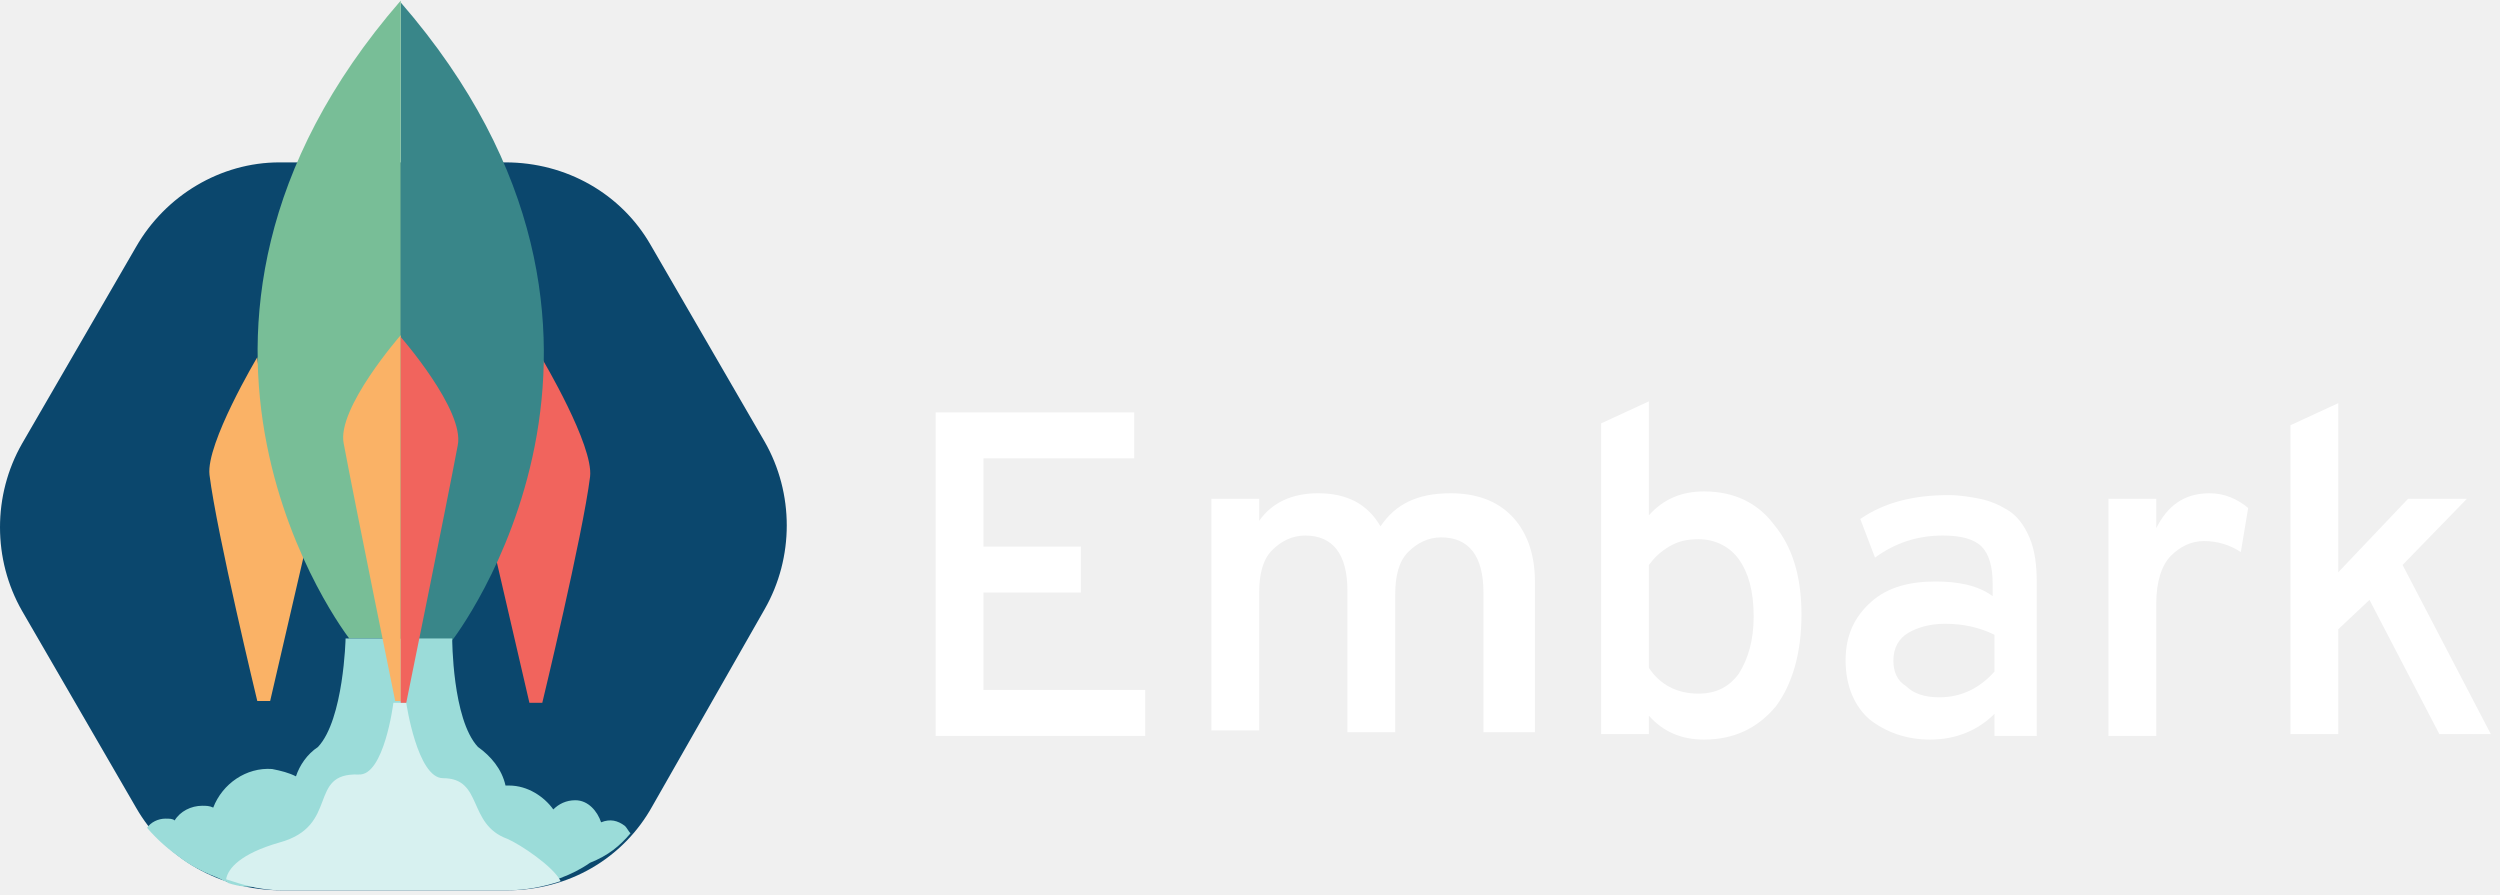
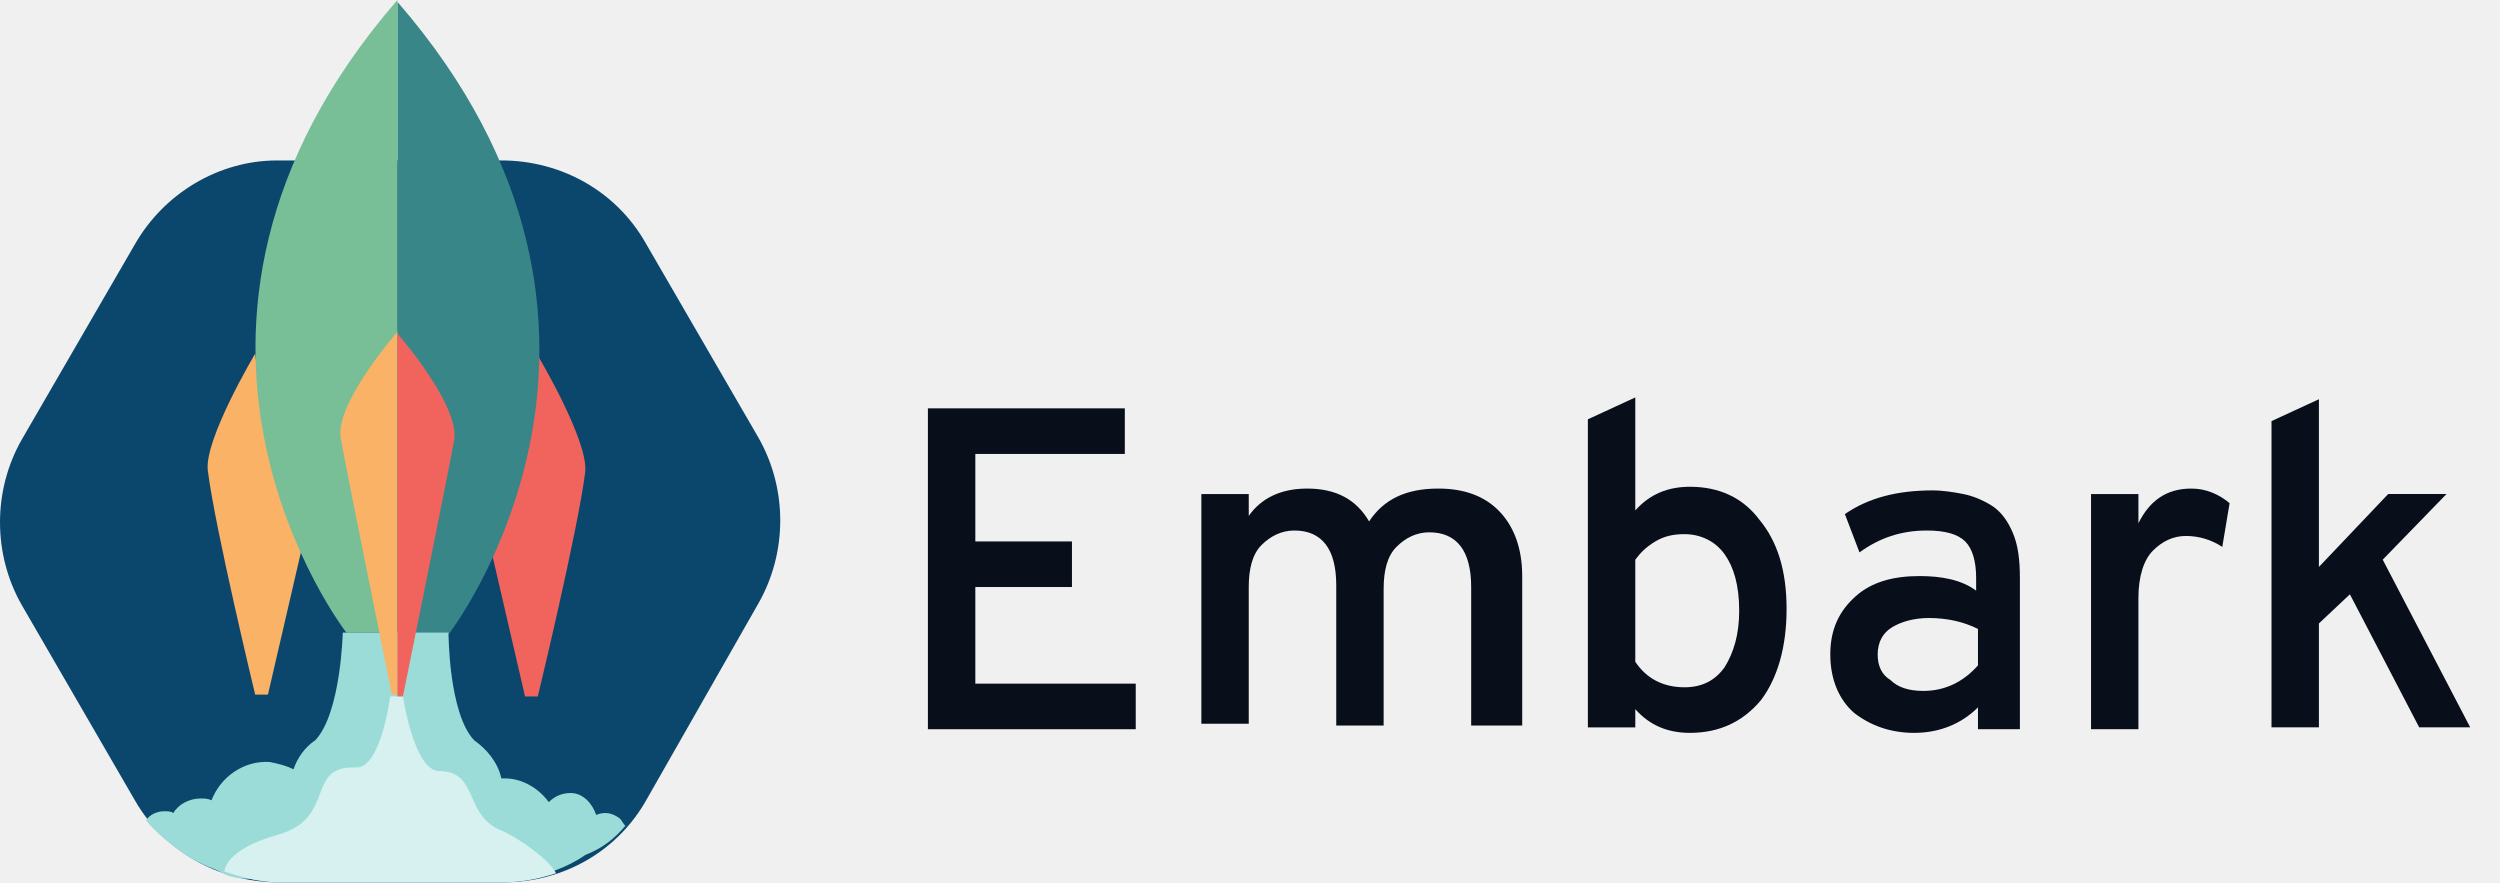
- <svg xmlns="http://www.w3.org/2000/svg" width="204" height="73" viewBox="0 0 204 73">
-   <g>
-     <g clip-path="url(#clip-1151B27F-1315-48B4-AD05-5BADE37E9844)">
-       <g>
-         <path fill="#0b476d" d="M11.1 20.15L1.8 36.2c-2.4 4.2-2.4 9.45 0 13.65l9.3 16.05c2.4 4.2 6.9 6.75 11.85 6.75H41.4c4.95 0 9.45-2.55 11.85-6.9L62.4 49.7c2.4-4.2 2.4-9.45 0-13.65L53.1 20c-2.4-4.2-6.9-6.75-11.85-6.75H22.8c-4.8 0-9.3 2.7-11.7 6.9z" />
-       </g>
-       <g>
-         <path fill="#fab266" d="M20.995 29.15s-4.2 7.05-3.9 9.6c.6 4.8 3.9 18.45 3.9 18.45h1.05l2.85-12.3c-.15 0-2.85-5.4-3.9-15.75z" />
-       </g>
-       <g>
-         <path fill="#f1645d" d="M44.25 29.3s4.2 7.05 3.9 9.6c-.6 4.8-3.9 18.45-3.9 18.45H43.2l-2.85-12.3c.15 0 3-5.4 3.9-15.75z" />
-       </g>
-       <g>
-         <path fill="#398689" d="M32.7.2c23.55 27.15 4.2 52.05 4.2 52.05h-4.2z" />
-       </g>
-       <g>
-         <path fill="#78be97" d="M32.699.05c-23.55 27.15-4.2 52.05-4.2 52.05h4.2z" />
-       </g>
-       <g>
-         <path fill="#fff" d="M76.35 59.9V33.65h16.2v3.75h-12.3v7.2h7.95v3.75h-7.95v7.95h13.2v3.75h-17.1z" />
-       </g>
-       <g>
-         <path fill="#fff" d="M121.05 59.9V48.35c0-3-1.2-4.5-3.45-4.5-1.05 0-1.95.45-2.7 1.2-.75.75-1.05 1.95-1.05 3.45v11.25h-3.9V48.2c0-3-1.2-4.5-3.45-4.5-1.05 0-1.95.45-2.7 1.2-.75.75-1.05 1.95-1.05 3.45V59.6h-3.9V40.7h3.9v1.8c1.05-1.5 2.7-2.25 4.8-2.25 2.4 0 4.05.9 5.1 2.7 1.2-1.8 3-2.7 5.7-2.7 2.1 0 3.75.6 4.95 1.8 1.2 1.2 1.95 3 1.95 5.4v12.3h-4.2z" />
-       </g>
-       <g>
-         <path fill="#fff" d="M134.55 54.5v-8.4c.45-.6.9-1.05 1.65-1.5.75-.45 1.5-.6 2.4-.6 1.35 0 2.55.6 3.3 1.65.75 1.05 1.2 2.55 1.2 4.65 0 1.95-.45 3.45-1.2 4.65-.75 1.05-1.8 1.65-3.3 1.65-1.8 0-3.15-.75-4.05-2.1zm10.35 3.15c1.35-1.8 2.1-4.35 2.1-7.5 0-3.15-.75-5.55-2.25-7.35-1.35-1.8-3.3-2.7-5.7-2.7-1.8 0-3.3.6-4.5 1.95v-9.3l-3.9 1.8V59.9h3.9v-1.5c1.2 1.35 2.7 1.95 4.5 1.95 2.4 0 4.35-.9 5.85-2.7z" />
-       </g>
-       <g>
-         <path fill="#fff" d="M155.55 56c-.75-.45-1.05-1.2-1.05-2.1 0-1.05.45-1.8 1.2-2.25.75-.45 1.8-.75 3-.75 1.5 0 2.85.3 4.05.9v3c-1.2 1.35-2.7 2.1-4.5 2.1-1.2 0-2.1-.3-2.7-.9zm7.2 4.05h3.45V47.6c0-1.5-.15-2.7-.6-3.75-.45-1.05-1.05-1.8-1.8-2.25-.75-.45-1.5-.75-2.25-.9-.75-.15-1.65-.3-2.55-.3-2.85 0-5.25.6-7.2 1.95l1.2 3.15c1.65-1.2 3.45-1.8 5.55-1.8 1.5 0 2.55.3 3.15.9.6.6.9 1.65.9 3v1.05c-1.2-.9-2.85-1.2-4.65-1.2-2.1 0-3.9.45-5.25 1.65s-2.1 2.7-2.1 4.8c0 2.1.75 3.75 1.95 4.8 1.35 1.05 3 1.65 4.95 1.65 2.1 0 3.9-.75 5.25-2.1z" />
-       </g>
-       <g>
-         <path fill="#fff" d="M172.05 59.9V40.7h3.9v2.4c.9-1.8 2.25-2.85 4.35-2.85 1.2 0 2.25.45 3.15 1.2l-.6 3.6c-.9-.6-1.95-.9-3-.9s-1.95.45-2.7 1.2c-.75.75-1.2 2.1-1.2 3.9v10.8h-3.9z" />
-       </g>
-       <g>
-         <path fill="#fff" d="M203.25 59.9h-4.2l-5.7-10.95-2.55 2.4v8.55h-3.9V34.7l3.9-1.8v13.8l5.7-6h4.8l-5.25 5.4z" />
-       </g>
-       <g>
-         <path fill="#9bdcd9" d="M51.45 68c-.15-.15-.3-.45-.45-.6-.6-.45-1.2-.6-1.95-.3-.3-.9-1.05-1.8-2.1-1.8-.75 0-1.35.3-1.8.75-.75-1.05-2.1-1.95-3.6-1.95h-.3c-.3-1.35-1.2-2.4-2.25-3.15-2.1-2.25-2.1-8.85-2.1-8.85h-8.7s-.15 6.6-2.25 8.85c-.9.6-1.5 1.5-1.8 2.4-.6-.3-1.2-.45-1.95-.6-2.1-.15-4.05 1.2-4.8 3.15-.3-.15-.6-.15-.9-.15-.9 0-1.8.45-2.25 1.2-.15-.15-.45-.15-.75-.15-.6 0-1.2.3-1.5.75.9 1.05 1.8 1.8 2.85 2.55.6.45 1.2.75 1.8 1.05.6.3 1.2.45 1.65.75.15 0 .15 0 .3.15.45.15 1.05.3 1.65.3h.3c.6.15 1.35.15 1.95.15h18.45c.6 0 1.2 0 1.95-.15h.15c1.8-.3 3.6-.9 5.1-1.95 1.5-.6 2.4-1.35 3.3-2.4z" />
-       </g>
-       <g>
-         <path fill="#d7f1f0" d="M22.95 72.65H41.4c1.5 0 3-.3 4.35-.75-.6-1.2-3.3-3-4.35-3.45-3.3-1.2-1.95-4.95-5.25-4.95-2.1 0-3-6.15-3-6.15H32.1s-.75 6-2.85 5.85c-4.2-.15-1.5 4.2-6.45 5.55-3.15.9-4.2 2.1-4.35 3 1.35.45 2.85.9 4.5.9z" />
-       </g>
-       <g>
-         <path fill="#fab266" d="M32.698 27.35s-5.25 6-4.65 8.85c.9 4.8 4.2 21 4.2 21h.45z" />
-       </g>
-       <g>
-         <path fill="#f1645d" d="M32.7 27.5s5.25 6 4.65 8.85c-.9 4.8-4.2 21-4.2 21h-.45z" />
-       </g>
-     </g>
-   </g>
+ <svg xmlns="http://www.w3.org/2000/svg" width="68" height="24" viewBox="0 0 68 24" fill="none">
+   <path d="M3.669 6.645L0.595 11.951C-0.198 13.339 -0.198 15.075 0.595 16.463L3.669 21.769C4.463 23.157 5.95 24 7.587 24H13.686C15.322 24 16.81 23.157 17.603 21.72L20.628 16.414C21.421 15.025 21.421 13.29 20.628 11.901L17.553 6.596C16.76 5.207 15.273 4.364 13.636 4.364H7.537C5.95 4.364 4.463 5.257 3.669 6.645V6.645Z" fill="#0B476D" />
+   <path d="M6.941 9.62C6.941 9.62 5.552 11.951 5.652 12.794C5.85 14.38 6.941 18.893 6.941 18.893H7.288L8.23 14.827C8.18 14.827 7.288 13.042 6.941 9.62V9.62Z" fill="#FAB266" />
+   <path d="M14.628 9.67C14.628 9.67 16.017 12.001 15.917 12.843C15.719 14.43 14.628 18.943 14.628 18.943H14.281L13.339 14.877C13.389 14.877 14.331 13.091 14.628 9.67V9.67Z" fill="#F1645D" />
+   <path d="M10.81 0.05C18.596 9.025 12.199 17.256 12.199 17.256H10.81V0.05Z" fill="#398689" />
+   <path d="M10.81 0C3.025 8.975 9.421 17.206 9.421 17.206H10.81V0Z" fill="#78BE97" />
+   <path d="M25.239 19.785V11.107H30.595V12.347H26.529V14.727H29.157V15.967H26.529V18.595H30.892V19.835H25.239V19.785Z" fill="#080E1A" />
+   <path d="M40.016 19.785V15.967C40.016 14.975 39.619 14.479 38.875 14.479C38.528 14.479 38.23 14.628 37.983 14.876C37.735 15.124 37.635 15.52 37.635 16.016V19.735H36.346V15.917C36.346 14.925 35.95 14.43 35.206 14.43C34.859 14.43 34.561 14.578 34.313 14.826C34.065 15.074 33.966 15.471 33.966 15.967V19.686H32.677V13.438H33.966V14.033C34.313 13.537 34.859 13.289 35.553 13.289C36.346 13.289 36.892 13.587 37.239 14.182C37.635 13.587 38.23 13.289 39.123 13.289C39.817 13.289 40.363 13.487 40.759 13.884C41.156 14.281 41.404 14.876 41.404 15.669V19.735H40.016V19.785Z" fill="#080E1A" />
+   <path d="M44.48 18V15.223C44.628 15.025 44.777 14.876 45.025 14.727C45.273 14.579 45.521 14.529 45.819 14.529C46.265 14.529 46.661 14.727 46.909 15.075C47.157 15.422 47.306 15.917 47.306 16.612C47.306 17.256 47.157 17.752 46.909 18.149C46.661 18.496 46.314 18.694 45.819 18.694C45.224 18.694 44.777 18.446 44.48 18V18ZM47.901 19.041C48.347 18.446 48.595 17.603 48.595 16.562C48.595 15.521 48.347 14.727 47.852 14.132C47.405 13.537 46.761 13.24 45.967 13.24C45.372 13.24 44.876 13.438 44.48 13.884V10.81L43.19 11.405V19.785H44.48V19.289C44.876 19.736 45.372 19.934 45.967 19.934C46.761 19.934 47.405 19.636 47.901 19.041Z" fill="#080E1A" />
+   <path d="M51.42 18.496C51.173 18.347 51.073 18.099 51.073 17.802C51.073 17.454 51.222 17.207 51.47 17.058C51.718 16.909 52.065 16.81 52.462 16.81C52.958 16.81 53.404 16.909 53.801 17.107V18.099C53.404 18.545 52.908 18.793 52.313 18.793C51.916 18.793 51.619 18.694 51.42 18.496ZM53.801 19.835H54.941V15.719C54.941 15.223 54.892 14.826 54.743 14.479C54.594 14.132 54.396 13.884 54.148 13.736C53.9 13.587 53.652 13.488 53.404 13.438C53.156 13.389 52.858 13.339 52.561 13.339C51.619 13.339 50.825 13.537 50.181 13.983L50.578 15.025C51.123 14.628 51.718 14.43 52.412 14.43C52.908 14.43 53.255 14.529 53.454 14.727C53.652 14.926 53.751 15.273 53.751 15.719V16.066C53.354 15.769 52.809 15.669 52.214 15.669C51.52 15.669 50.925 15.818 50.478 16.215C50.032 16.612 49.784 17.107 49.784 17.802C49.784 18.496 50.032 19.041 50.429 19.388C50.875 19.735 51.42 19.934 52.065 19.934C52.759 19.934 53.354 19.686 53.801 19.24V19.835Z" fill="#080E1A" />
+   <path d="M56.876 19.785V13.438H58.165V14.231C58.463 13.636 58.909 13.289 59.603 13.289C60 13.289 60.347 13.438 60.645 13.686L60.446 14.876C60.149 14.678 59.802 14.578 59.455 14.578C59.107 14.578 58.81 14.727 58.562 14.975C58.314 15.223 58.165 15.669 58.165 16.264V19.834H56.876V19.785Z" fill="#080E1A" />
+   <path d="M67.19 19.784H65.802L63.917 16.165L63.074 16.958V19.784H61.785V11.454L63.074 10.859V15.421L64.959 13.437H66.545L64.81 15.223L67.19 19.784Z" fill="#080E1A" />
+   <path d="M17.009 22.463C16.959 22.413 16.91 22.314 16.86 22.264C16.662 22.116 16.463 22.066 16.216 22.165C16.116 21.868 15.868 21.57 15.521 21.57C15.273 21.57 15.075 21.669 14.926 21.818C14.678 21.471 14.232 21.173 13.736 21.173H13.637C13.538 20.727 13.24 20.38 12.893 20.132C12.199 19.388 12.199 17.206 12.199 17.206H9.323C9.323 17.206 9.274 19.388 8.579 20.132C8.282 20.331 8.083 20.628 7.984 20.925C7.786 20.826 7.588 20.777 7.34 20.727C6.645 20.678 6.001 21.124 5.753 21.768C5.654 21.719 5.555 21.719 5.455 21.719C5.158 21.719 4.86 21.868 4.712 22.116C4.662 22.066 4.563 22.066 4.464 22.066C4.265 22.066 4.067 22.165 3.968 22.314C4.265 22.661 4.563 22.909 4.91 23.157C5.108 23.306 5.307 23.405 5.505 23.504C5.703 23.603 5.902 23.653 6.05 23.752C6.1 23.752 6.1 23.752 6.15 23.802C6.298 23.851 6.497 23.901 6.695 23.901H6.794C6.993 23.95 7.24 23.95 7.439 23.95H13.538C13.736 23.95 13.935 23.95 14.182 23.901H14.232C14.827 23.802 15.422 23.603 15.918 23.256C16.414 23.058 16.711 22.81 17.009 22.463V22.463Z" fill="#9BDCD9" />
+   <path d="M7.588 24H13.687C14.183 24 14.679 23.901 15.125 23.752C14.927 23.355 14.034 22.76 13.687 22.611C12.596 22.215 13.043 20.975 11.952 20.975C11.258 20.975 10.96 18.942 10.96 18.942H10.613C10.613 18.942 10.365 20.925 9.671 20.876C8.282 20.826 9.175 22.264 7.539 22.71C6.497 23.008 6.15 23.405 6.101 23.702C6.547 23.851 7.043 24 7.588 24V24Z" fill="#D7F1F0" />
+   <path d="M10.809 9.025C10.809 9.025 9.073 11.008 9.272 11.95C9.569 13.537 10.66 18.893 10.66 18.893H10.809V9.025Z" fill="#FAB266" />
+   <path d="M10.81 9.074C10.81 9.074 12.546 11.058 12.348 12C12.05 13.587 10.959 18.942 10.959 18.942H10.81V9.074Z" fill="#F1645D" />
</svg>
